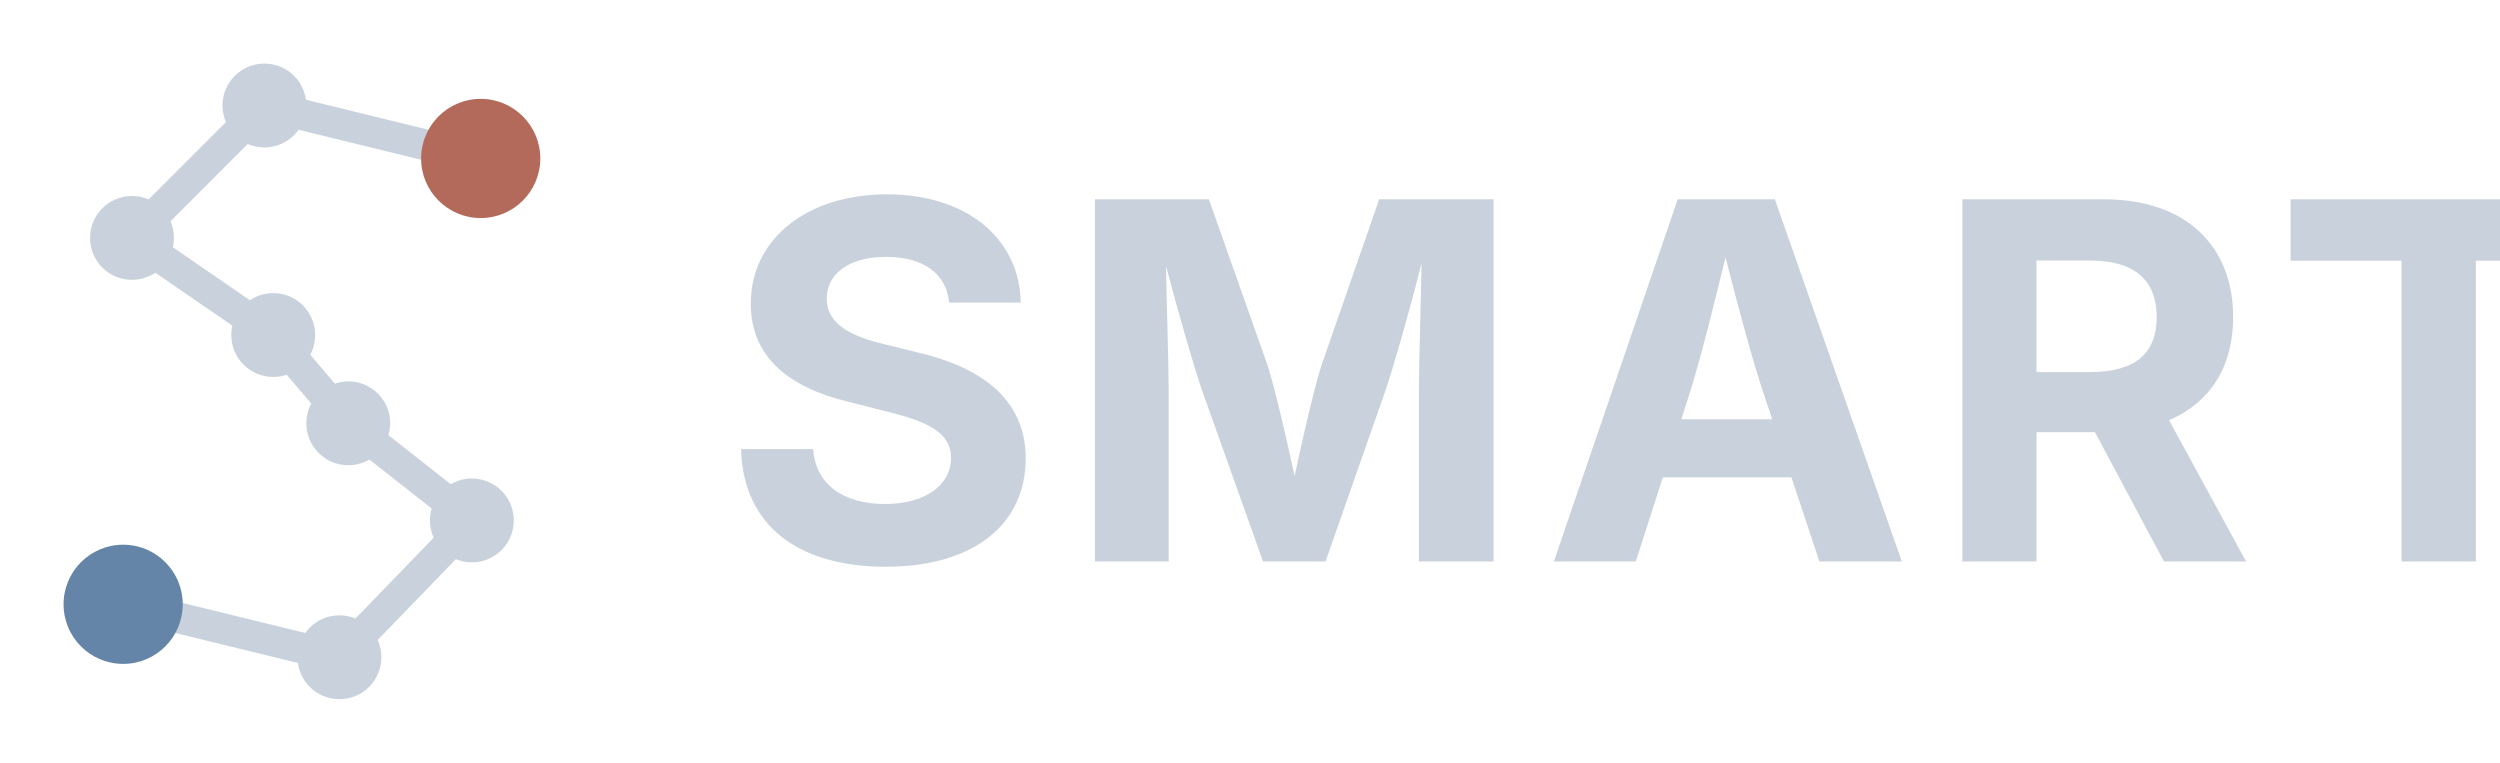
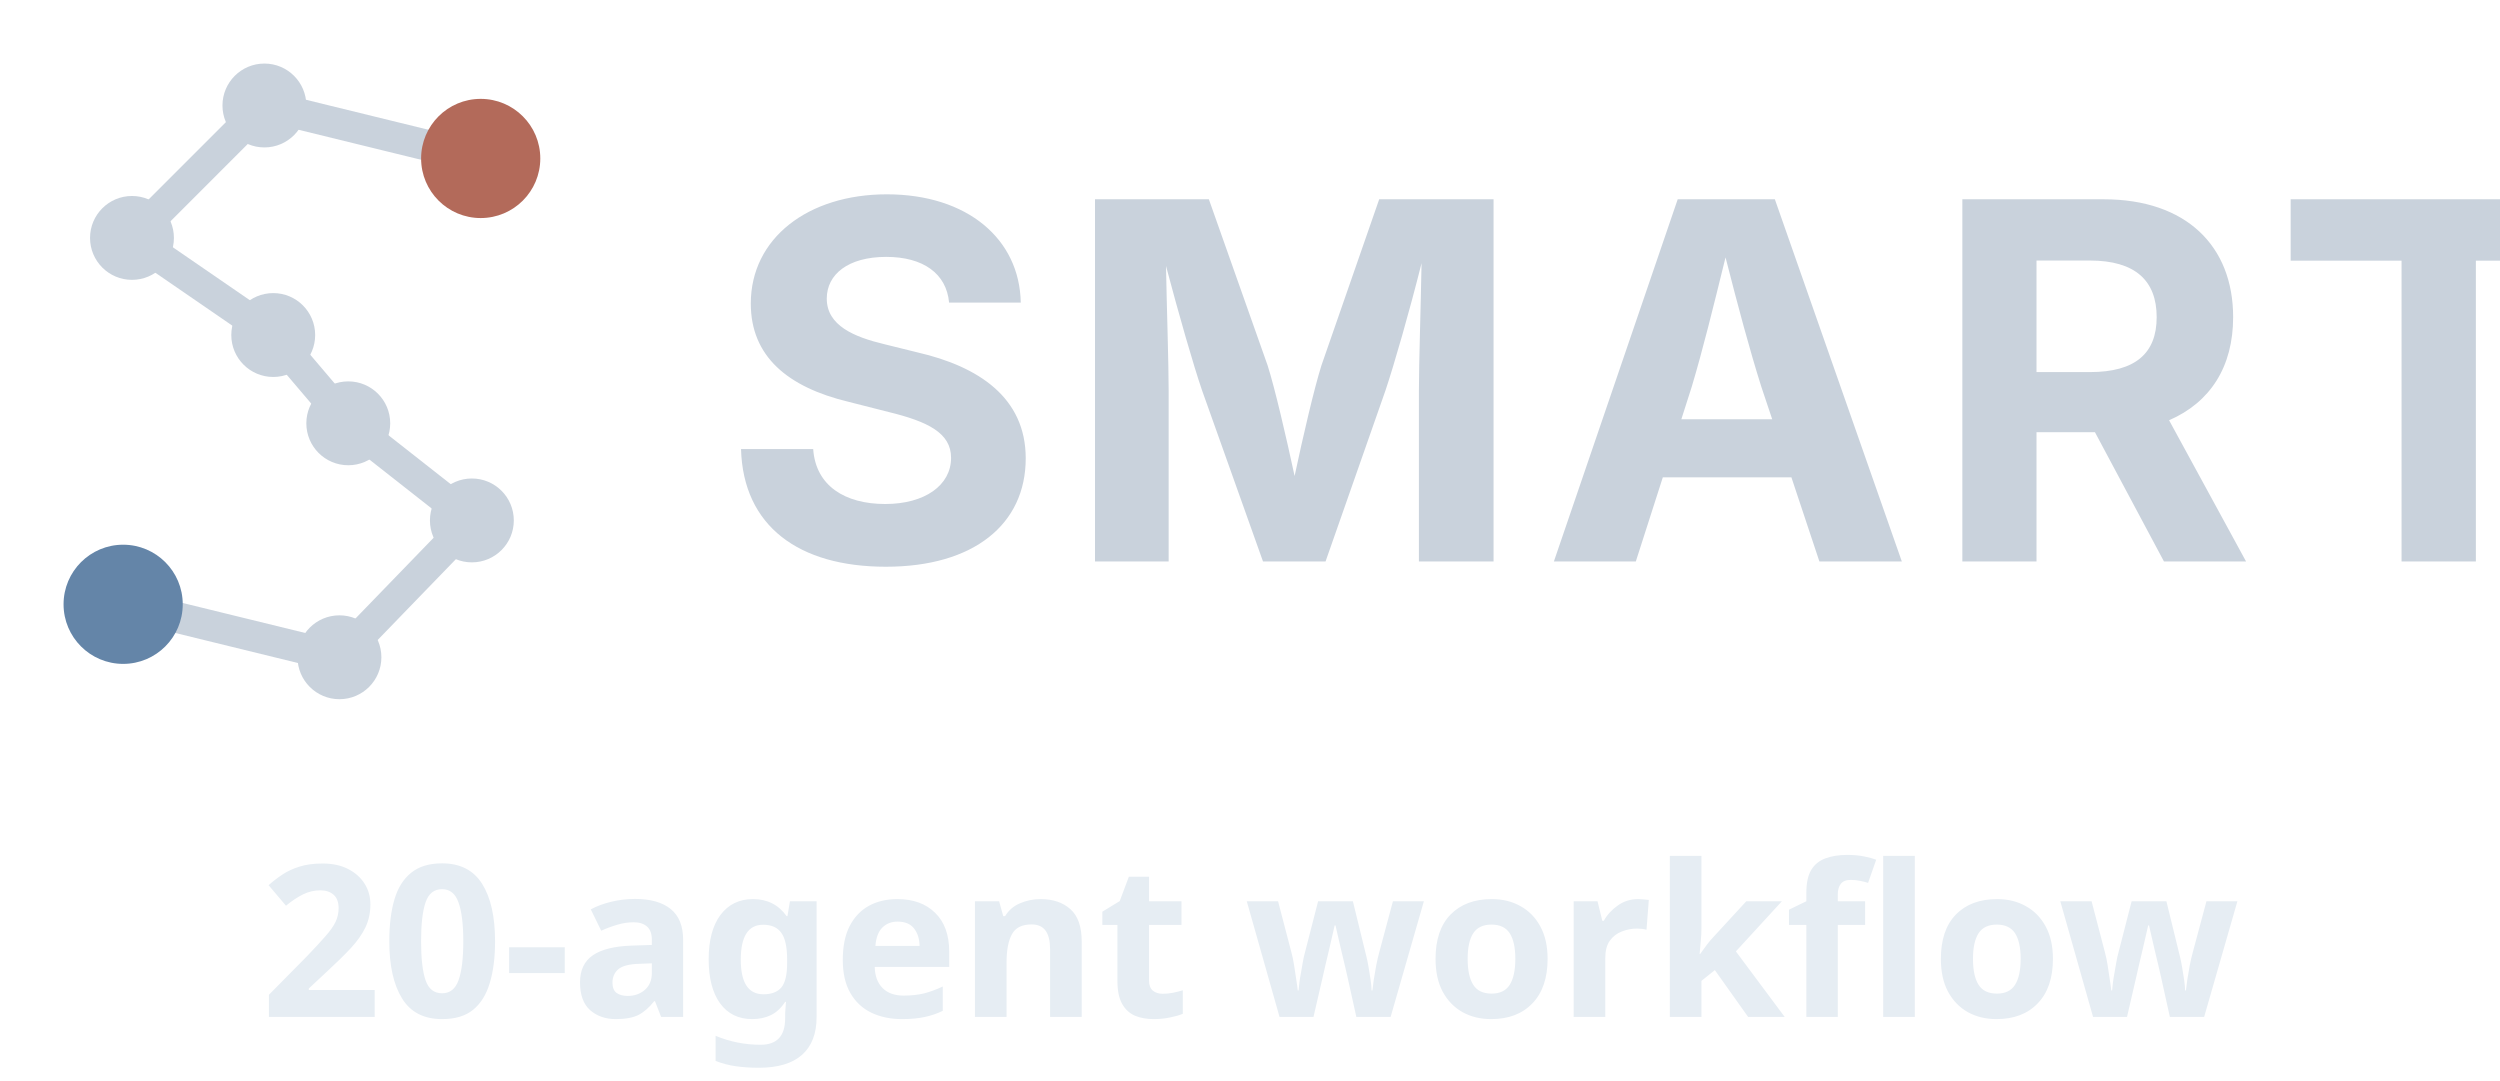
- <svg xmlns="http://www.w3.org/2000/svg" viewBox="0 0 236 72" width="236" height="72" role="img" aria-label="SMART">
+ <svg xmlns="http://www.w3.org/2000/svg" viewBox="0 0 236 102" width="236" height="102" role="img" aria-label="SMART, a 20-agent workflow">
  <g transform="translate(6 6) scale(0.4167)">
    <g fill="none" stroke="#c9d2dc" stroke-width="7" stroke-linecap="round">
      <path d="M94.5 21.5 L45.5 9.5 L15.5 39.5 L47.5 61.5 L64.5 81.5 L92.5 103.5 L62.5 134.5 L13.5 122.5" />
    </g>
    <g fill="#c9d2dc">
      <circle cx="45.5" cy="9.5" r="9.5" />
      <circle cx="15.5" cy="39.5" r="9.5" />
      <circle cx="47.5" cy="61.5" r="9.5" />
      <circle cx="64.5" cy="81.5" r="9.5" />
      <circle cx="92.5" cy="103.5" r="9.5" />
      <circle cx="62.5" cy="134.5" r="9.5" />
    </g>
    <circle cx="94.5" cy="21.5" r="13.5" fill="#B36A5A" />
    <circle cx="13.5" cy="122.5" r="13.5" fill="#6485A8" />
  </g>
  <text x="68" y="53" fill="#c9d2dc" font-family="Inter, -apple-system, BlinkMacSystemFont, 'Segoe UI', Helvetica, Arial, sans-serif" font-size="47" font-weight="700" letter-spacing="1.5">SMART</text>
+   <text x="118" y="96" fill="#e6edf3" text-anchor="middle" font-family="-apple-system, BlinkMacSystemFont, 'Segoe UI', 'Noto Sans', Helvetica, Arial, sans-serif" font-size="20" font-weight="600">20-agent workflow</text>
</svg>
